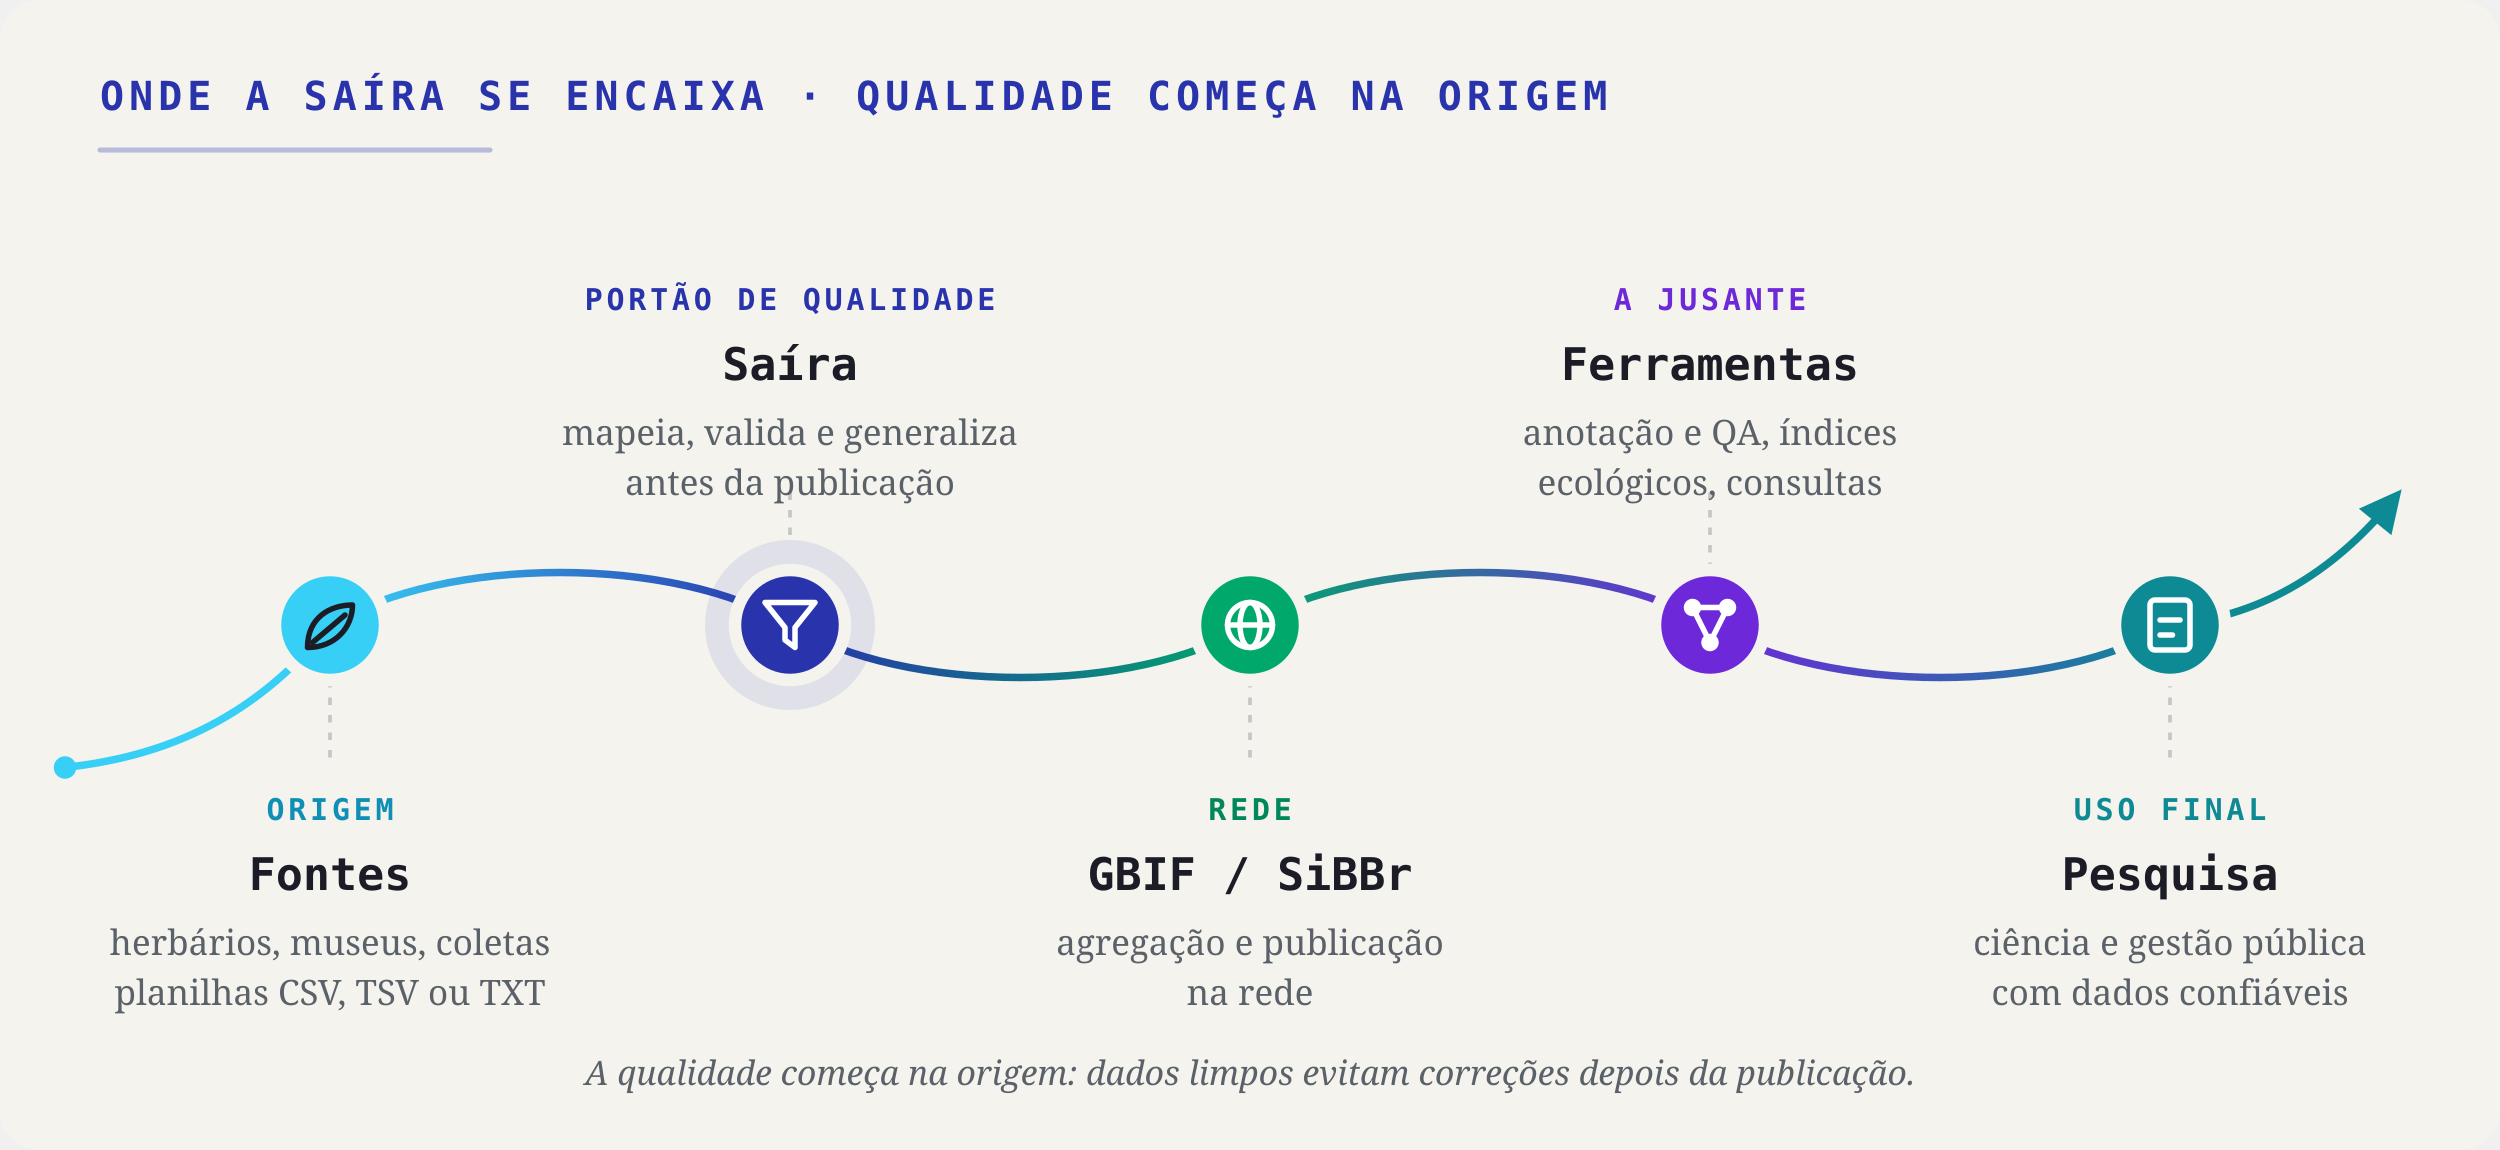
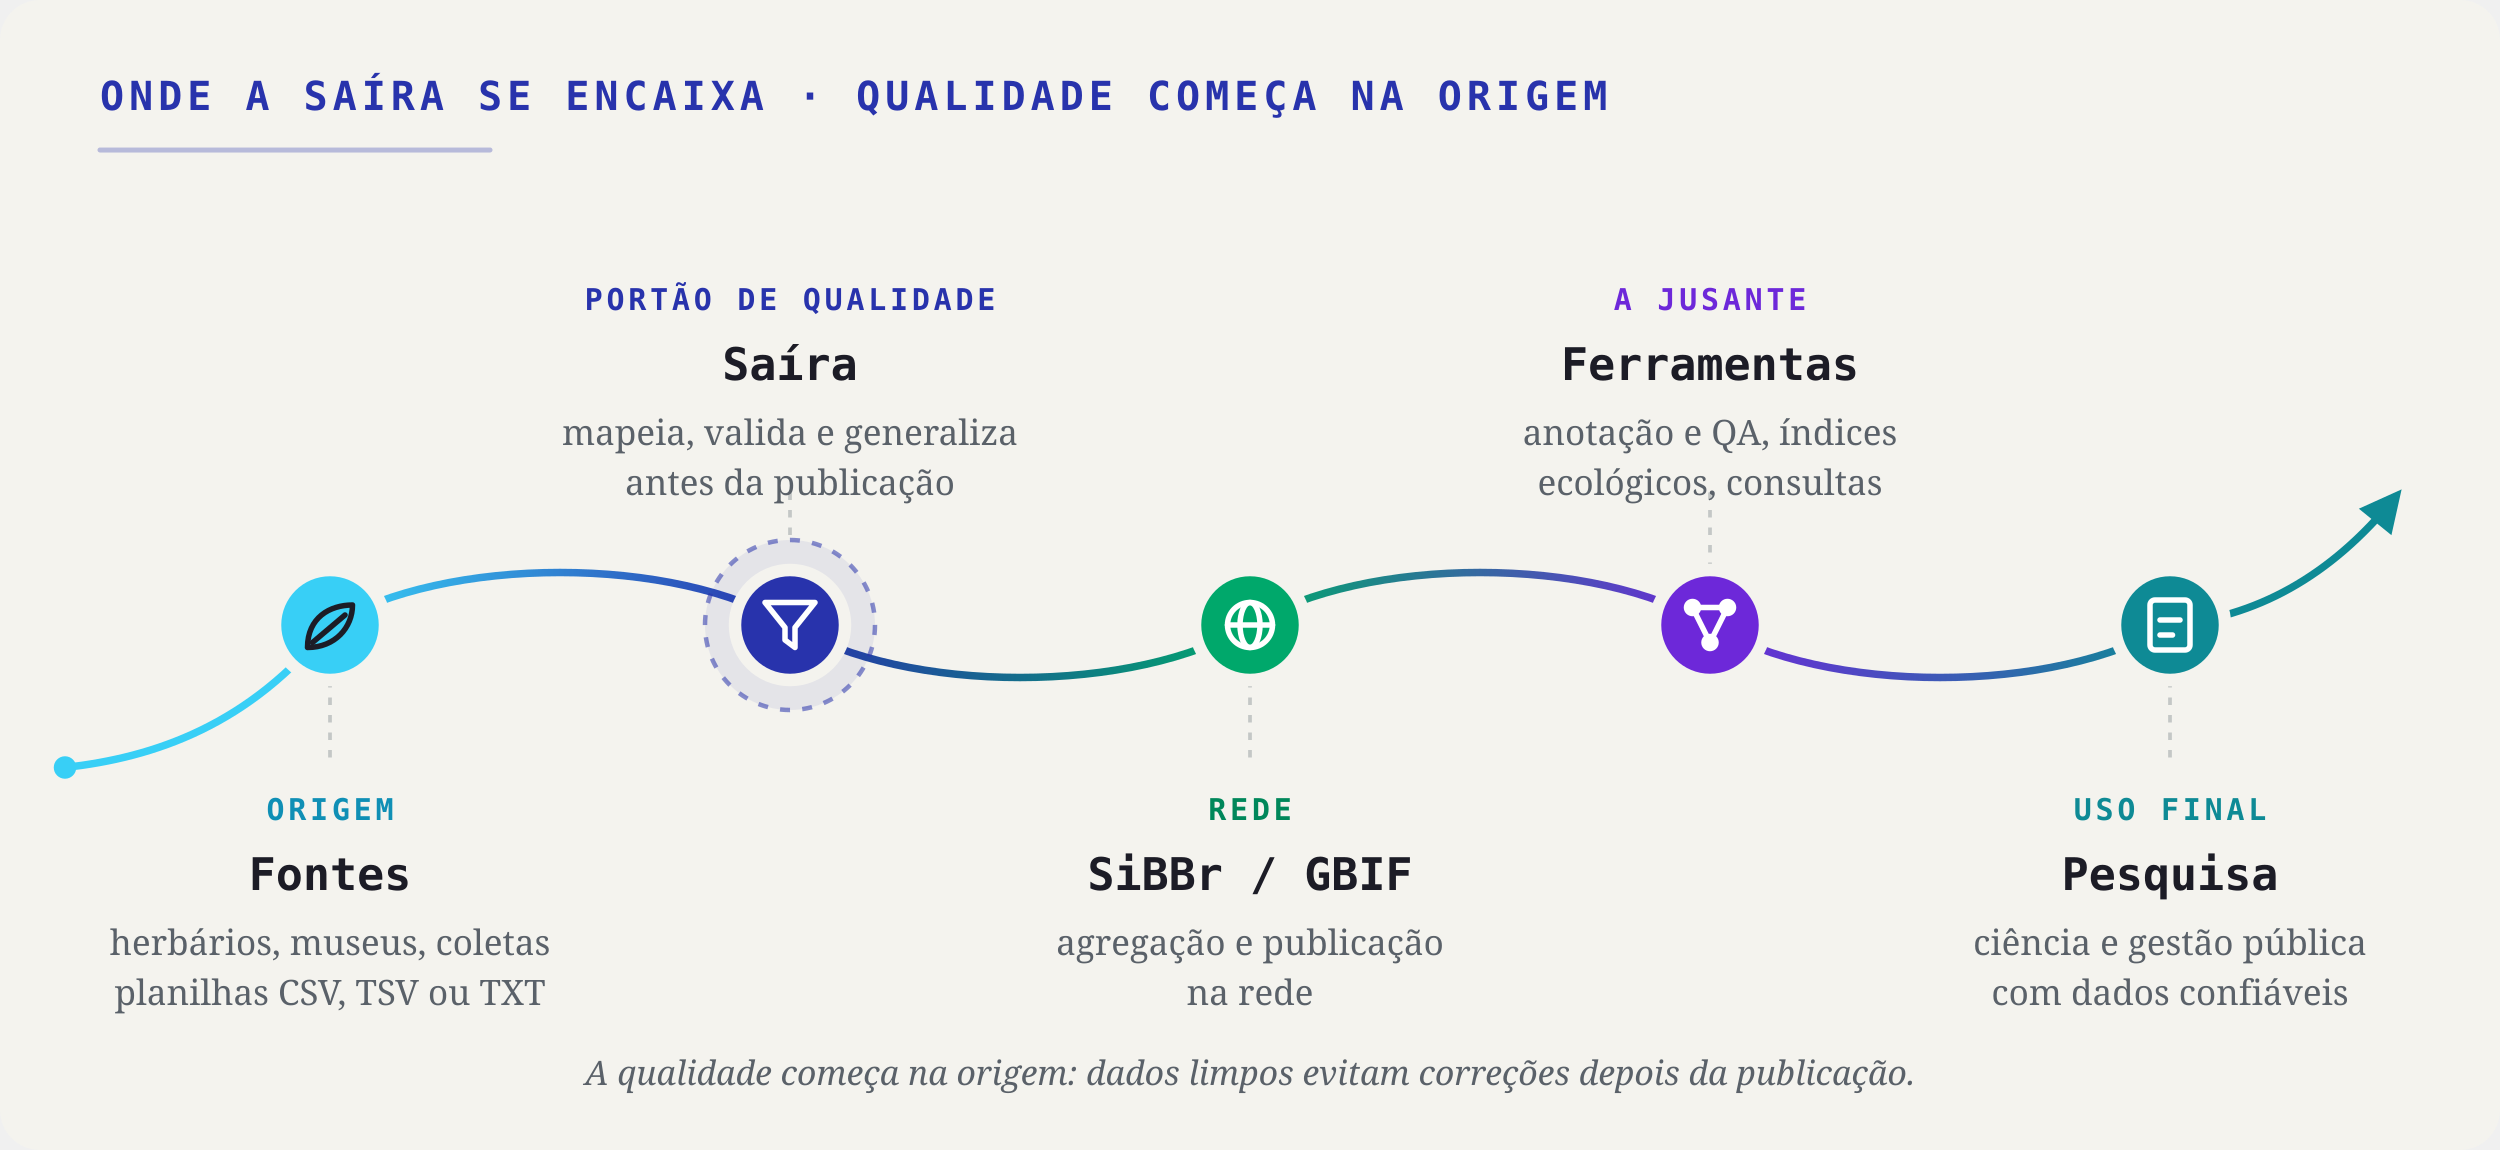
- <svg xmlns="http://www.w3.org/2000/svg" viewBox="0 0 1000 460" width="1000" height="460" role="img" aria-label="Onde a Saíra se encaixa no fluxo do GBIF: as fontes de dados, a Saíra como portão de qualidade, GBIF e SiBBr, as ferramentas a jusante e o uso final em pesquisa e gestão.">
+ <svg xmlns="http://www.w3.org/2000/svg" viewBox="0 0 1000 460" width="1000" height="460" role="img" aria-label="Onde a Saíra se encaixa no fluxo do GBIF: as fontes de dados, a Saíra como portão de qualidade, SiBBr e GBIF, as ferramentas a jusante e o uso final em pesquisa e gestão.">
  <defs>
    <linearGradient id="flow" x1="20" y1="0" x2="980" y2="0" gradientUnits="userSpaceOnUse">
      <stop offset="0" stop-color="#38cff6" />
      <stop offset="0.117" stop-color="#38cff6" />
      <stop offset="0.308" stop-color="#2833ac" />
      <stop offset="0.5" stop-color="#00a86b" />
      <stop offset="0.692" stop-color="#6d28d9" />
      <stop offset="0.883" stop-color="#0e8a95" />
      <stop offset="1" stop-color="#0e8a95" />
    </linearGradient>
    <marker id="flow-end" viewBox="0 0 10 10" markerWidth="7" markerHeight="7" refX="7" refY="5" orient="auto">
      <path d="M1,1 L9,5 L1,9 Z" fill="#0e8a95" />
    </marker>
  </defs>
  <rect x="0" y="0" width="1000" height="460" rx="16" fill="#f4f3ee" />
  <text x="40" y="44" font-family="'Space Mono','IBM Plex Mono',monospace" font-size="16" font-weight="700" letter-spacing="2" fill="#2833ac">ONDE A SAÍRA SE ENCAIXA · QUALIDADE COMEÇA NA ORIGEM</text>
  <line x1="40" y1="60" x2="196" y2="60" stroke="#2833ac" stroke-width="2" stroke-opacity="0.3" stroke-linecap="round" />
  <circle cx="26" cy="307" r="4.5" fill="#38cff6" />
  <path d="M26,307 C62,303 100,290 132,250 C178,222 270,222 316,250 C362,278 454,278 500,250 C546,222 638,222 684,250 C730,278 822,278 868,250 C902,247 932,231 958,199" fill="none" stroke="url(#flow)" stroke-width="3" stroke-linecap="round" marker-end="url(#flow-end)" />
  <g stroke="#6c757d" stroke-opacity="0.35" stroke-width="1.5" stroke-dasharray="3 4">
    <line x1="132" y1="272" x2="132" y2="304" />
    <line x1="316" y1="214" x2="316" y2="196" />
    <line x1="500" y1="272" x2="500" y2="304" />
    <line x1="684" y1="228" x2="684" y2="196" />
    <line x1="868" y1="272" x2="868" y2="304" />
  </g>
  <circle cx="132" cy="250" r="22" fill="#38cff6" stroke="#f4f3ee" stroke-width="5" />
  <g stroke="#1c1c26" stroke-width="2.2" fill="none" stroke-linecap="round" stroke-linejoin="round">
    <path d="M123,259 C123,247 132,242 141,242 C141,251 134,259 123,259 Z" />
    <line x1="125" y1="257" x2="138" y2="246" />
  </g>
  <text x="132" y="328" text-anchor="middle" font-family="'Space Mono','IBM Plex Mono',monospace" font-size="12" font-weight="700" letter-spacing="1.5" fill="#0f8fb5">ORIGEM</text>
  <text x="132" y="356" text-anchor="middle" font-family="'Space Mono','IBM Plex Mono',monospace" font-size="18" font-weight="700" fill="#1c1c26">Fontes</text>
  <text x="132" y="382" text-anchor="middle" font-family="'Source Serif 4',Georgia,serif" font-size="14" fill="#5a6169">herbários, museus, coletas</text>
  <text x="132" y="402" text-anchor="middle" font-family="'Source Serif 4',Georgia,serif" font-size="14" fill="#5a6169">planilhas CSV, TSV ou TXT</text>
-   <circle cx="316" cy="250" r="34" fill="#2833ac" fill-opacity="0.1" />
+   <circle cx="316" cy="250" r="34" fill="#2833ac" fill-opacity="0.08" />
+   <circle cx="316" cy="250" r="34" fill="none" stroke="#2833ac" stroke-opacity="0.55" stroke-width="1.8" stroke-dasharray="4 4.9" />
  <circle cx="316" cy="250" r="22" fill="#2833ac" stroke="#f4f3ee" stroke-width="5" />
  <g stroke="#ffffff" stroke-width="2.2" fill="none" stroke-linecap="round" stroke-linejoin="round">
    <path d="M306,241 H326 L318,251 V259 L314,256 V251 Z" />
  </g>
  <text x="316" y="124" text-anchor="middle" font-family="'Space Mono','IBM Plex Mono',monospace" font-size="12" font-weight="700" letter-spacing="1.5" fill="#2833ac">PORTÃO DE QUALIDADE</text>
  <text x="316" y="152" text-anchor="middle" font-family="'Space Mono','IBM Plex Mono',monospace" font-size="18" font-weight="700" fill="#1c1c26">Saíra</text>
  <text x="316" y="178" text-anchor="middle" font-family="'Source Serif 4',Georgia,serif" font-size="14" fill="#5a6169">mapeia, valida e generaliza</text>
  <text x="316" y="198" text-anchor="middle" font-family="'Source Serif 4',Georgia,serif" font-size="14" fill="#5a6169">antes da publicação</text>
  <circle cx="500" cy="250" r="22" fill="#00a86b" stroke="#f4f3ee" stroke-width="5" />
  <g stroke="#ffffff" stroke-width="2.2" fill="none" stroke-linecap="round" stroke-linejoin="round">
    <circle cx="500" cy="250" r="9" />
    <ellipse cx="500" cy="250" rx="4" ry="9" />
    <line x1="491" y1="250" x2="509" y2="250" />
  </g>
  <text x="500" y="328" text-anchor="middle" font-family="'Space Mono','IBM Plex Mono',monospace" font-size="12" font-weight="700" letter-spacing="1.5" fill="#00875a">REDE</text>
-   <text x="500" y="356" text-anchor="middle" font-family="'Space Mono','IBM Plex Mono',monospace" font-size="18" font-weight="700" fill="#1c1c26">GBIF / SiBBr</text>
+   <text x="500" y="356" text-anchor="middle" font-family="'Space Mono','IBM Plex Mono',monospace" font-size="18" font-weight="700" fill="#1c1c26">SiBBr / GBIF</text>
  <text x="500" y="382" text-anchor="middle" font-family="'Source Serif 4',Georgia,serif" font-size="14" fill="#5a6169">agregação e publicação</text>
  <text x="500" y="402" text-anchor="middle" font-family="'Source Serif 4',Georgia,serif" font-size="14" fill="#5a6169">na rede</text>
  <circle cx="684" cy="250" r="22" fill="#6d28d9" stroke="#f4f3ee" stroke-width="5" />
  <g stroke="#ffffff" stroke-width="2.2" fill="none" stroke-linecap="round" stroke-linejoin="round">
    <line x1="677" y1="243" x2="691" y2="243" />
    <line x1="677" y1="243" x2="684" y2="257" />
    <line x1="691" y1="243" x2="684" y2="257" />
    <circle cx="677" cy="243" r="2.4" fill="#ffffff" />
    <circle cx="691" cy="243" r="2.4" fill="#ffffff" />
    <circle cx="684" cy="257" r="2.4" fill="#ffffff" />
  </g>
  <text x="684" y="124" text-anchor="middle" font-family="'Space Mono','IBM Plex Mono',monospace" font-size="12" font-weight="700" letter-spacing="1.5" fill="#6d28d9">A JUSANTE</text>
  <text x="684" y="152" text-anchor="middle" font-family="'Space Mono','IBM Plex Mono',monospace" font-size="18" font-weight="700" fill="#1c1c26">Ferramentas</text>
  <text x="684" y="178" text-anchor="middle" font-family="'Source Serif 4',Georgia,serif" font-size="14" fill="#5a6169">anotação e QA, índices</text>
  <text x="684" y="198" text-anchor="middle" font-family="'Source Serif 4',Georgia,serif" font-size="14" fill="#5a6169">ecológicos, consultas</text>
  <circle cx="868" cy="250" r="22" fill="#0e8a95" stroke="#f4f3ee" stroke-width="5" />
  <g stroke="#ffffff" stroke-width="2.2" fill="none" stroke-linecap="round" stroke-linejoin="round">
    <rect x="860" y="240" width="16" height="20" rx="2" />
    <line x1="864" y1="248" x2="872" y2="248" />
    <line x1="864" y1="254" x2="869" y2="254" />
  </g>
  <text x="868" y="328" text-anchor="middle" font-family="'Space Mono','IBM Plex Mono',monospace" font-size="12" font-weight="700" letter-spacing="1.5" fill="#0e8a95">USO FINAL</text>
  <text x="868" y="356" text-anchor="middle" font-family="'Space Mono','IBM Plex Mono',monospace" font-size="18" font-weight="700" fill="#1c1c26">Pesquisa</text>
  <text x="868" y="382" text-anchor="middle" font-family="'Source Serif 4',Georgia,serif" font-size="14" fill="#5a6169">ciência e gestão pública</text>
  <text x="868" y="402" text-anchor="middle" font-family="'Source Serif 4',Georgia,serif" font-size="14" fill="#5a6169">com dados confiáveis</text>
  <text x="500" y="434" text-anchor="middle" font-family="'Source Serif 4',Georgia,serif" font-size="13.5" font-style="italic" fill="#5a6169">A qualidade começa na origem: dados limpos evitam correções depois da publicação.</text>
</svg>
